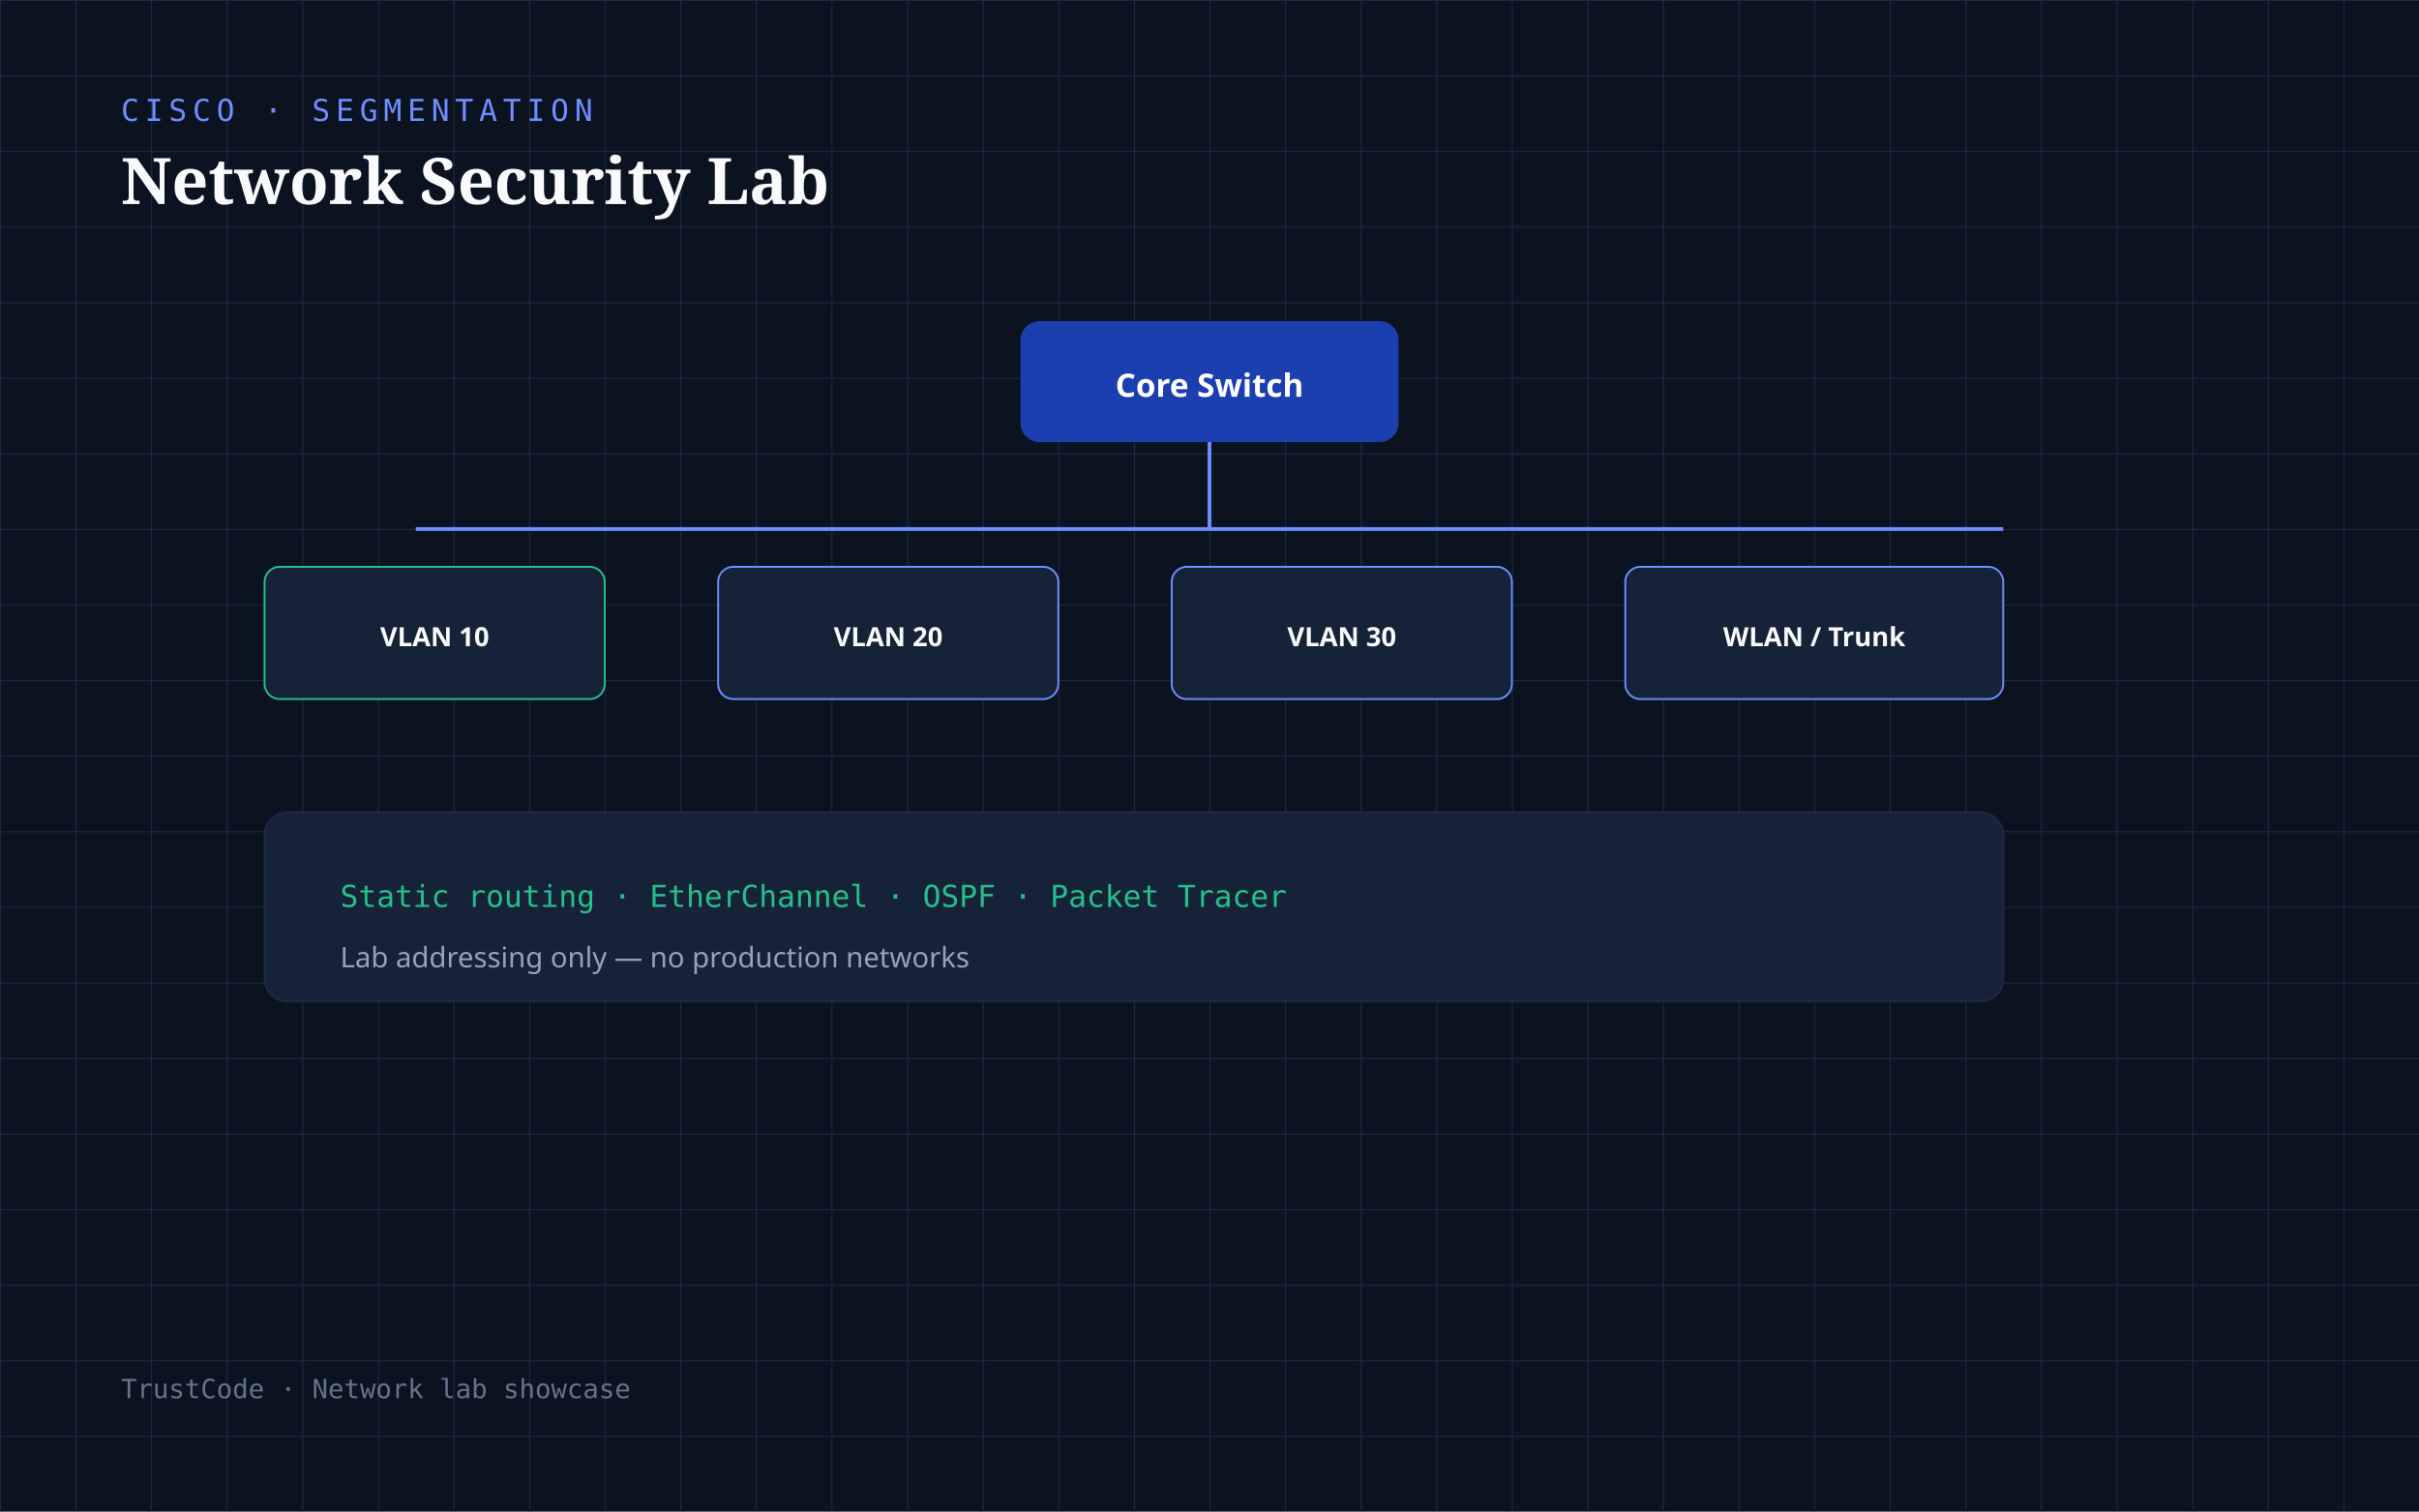
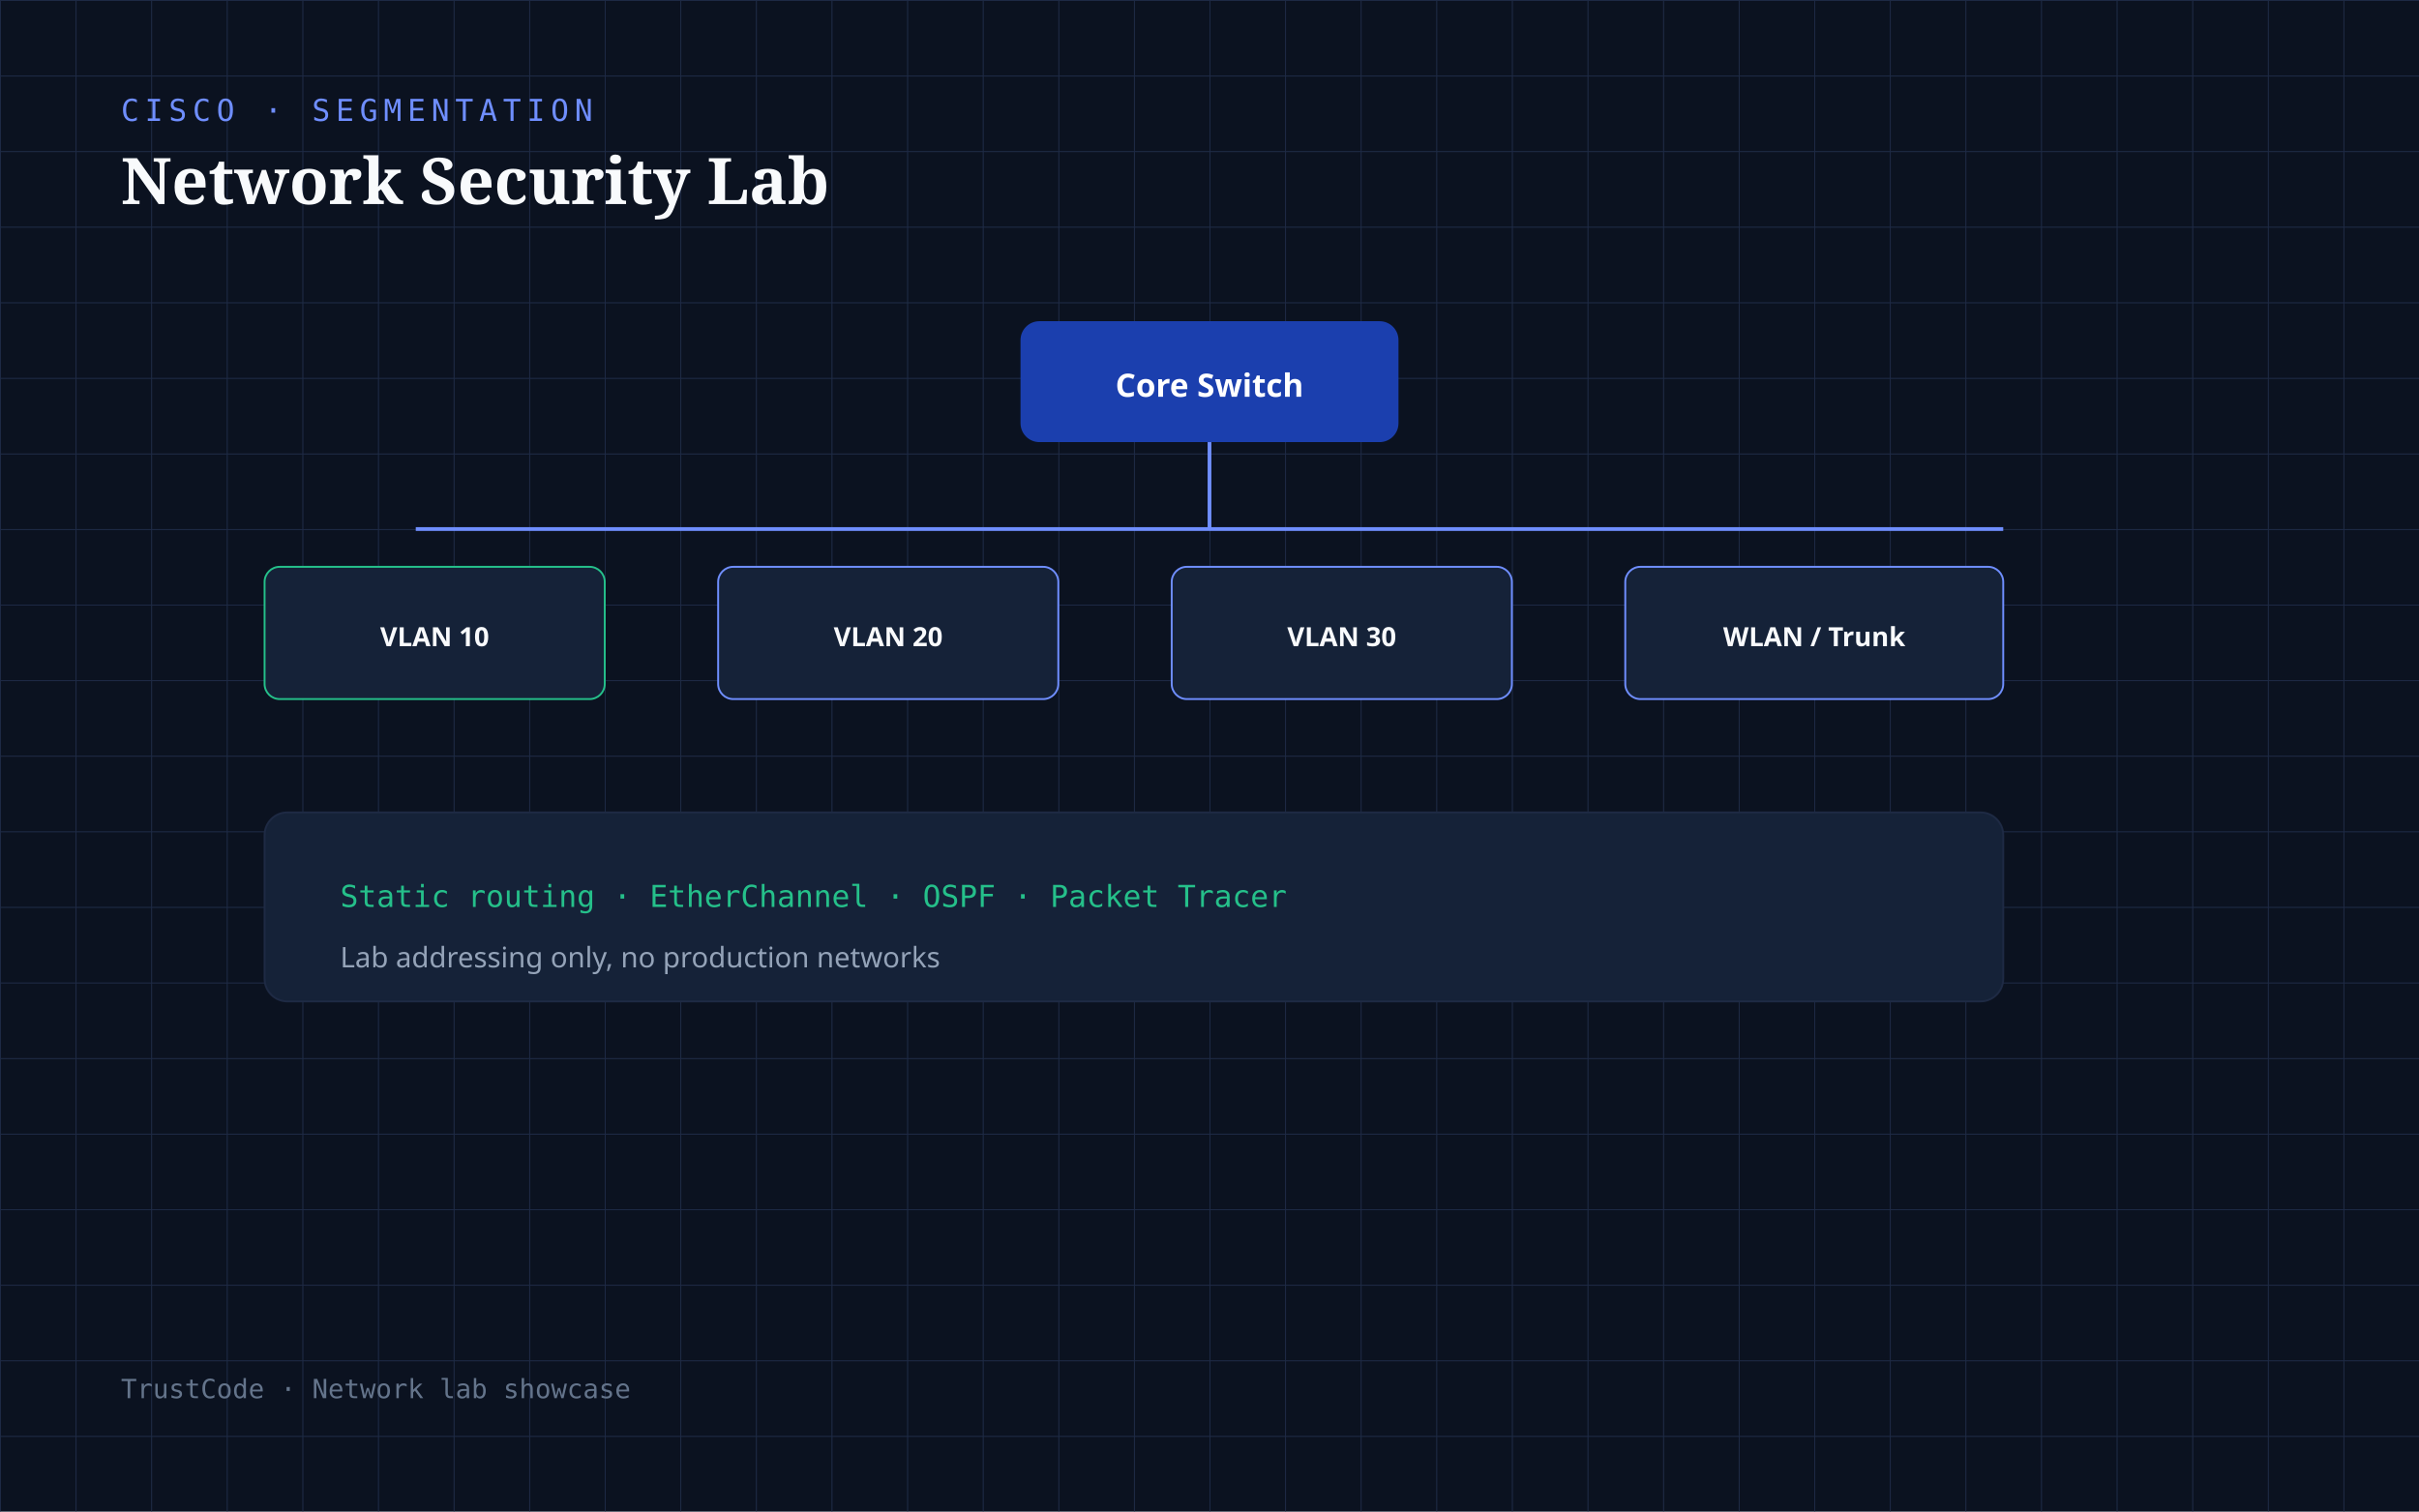
<svg xmlns="http://www.w3.org/2000/svg" width="1280" height="800" viewBox="0 0 1280 800" role="img" aria-label="Network segmentation lab topology">
  <rect width="1280" height="800" fill="#0b1220" />
  <defs>
    <pattern id="grid" width="40" height="40" patternUnits="userSpaceOnUse">
      <path d="M40 0H0V40" fill="none" stroke="#1e2a44" stroke-width="1" />
    </pattern>
  </defs>
  <rect width="1280" height="800" fill="url(#grid)" />
  <text x="64" y="64" font-family="ui-monospace,monospace" font-size="16" fill="#6f8eff" letter-spacing="3">CISCO · SEGMENTATION</text>
  <text x="64" y="108" font-family="Georgia,serif" font-size="34" font-weight="700" fill="#f8fafc">Network Security Lab</text>
  <rect x="540" y="170" width="200" height="64" rx="10" fill="#1b3fae" />
  <text x="640" y="210" text-anchor="middle" font-family="system-ui,sans-serif" font-size="17" font-weight="600" fill="#fff">Core Switch</text>
  <path d="M640 234 V280" stroke="#6f8eff" stroke-width="2" />
  <path d="M220 280 H1060" stroke="#6f8eff" stroke-width="2" />
  <g font-family="system-ui,sans-serif" font-size="14" font-weight="600" fill="#f8fafc">
    <rect x="140" y="300" width="180" height="70" rx="8" fill="#152238" stroke="#25c08a" />
    <text x="230" y="342" text-anchor="middle">VLAN 10</text>
    <rect x="380" y="300" width="180" height="70" rx="8" fill="#152238" stroke="#6f8eff" />
    <text x="470" y="342" text-anchor="middle">VLAN 20</text>
    <rect x="620" y="300" width="180" height="70" rx="8" fill="#152238" stroke="#6f8eff" />
    <text x="710" y="342" text-anchor="middle">VLAN 30</text>
    <rect x="860" y="300" width="200" height="70" rx="8" fill="#152238" stroke="#6f8eff" />
    <text x="960" y="342" text-anchor="middle">WLAN / Trunk</text>
  </g>
  <rect x="140" y="430" width="920" height="100" rx="12" fill="#152238" stroke="#1e2a44" />
  <text x="180" y="480" font-family="ui-monospace,monospace" font-size="16" fill="#25c08a">Static routing · EtherChannel · OSPF · Packet Tracer</text>
-   <text x="180" y="512" font-family="system-ui,sans-serif" font-size="15" fill="#94a3b8">Lab addressing only — no production networks</text>
+   <text x="180" y="512" font-family="system-ui,sans-serif" font-size="15" fill="#94a3b8">Lab addressing only, no production networks</text>
  <text x="64" y="740" font-family="ui-monospace,monospace" font-size="14" fill="#64748b">TrustCode · Network lab showcase</text>
</svg>
